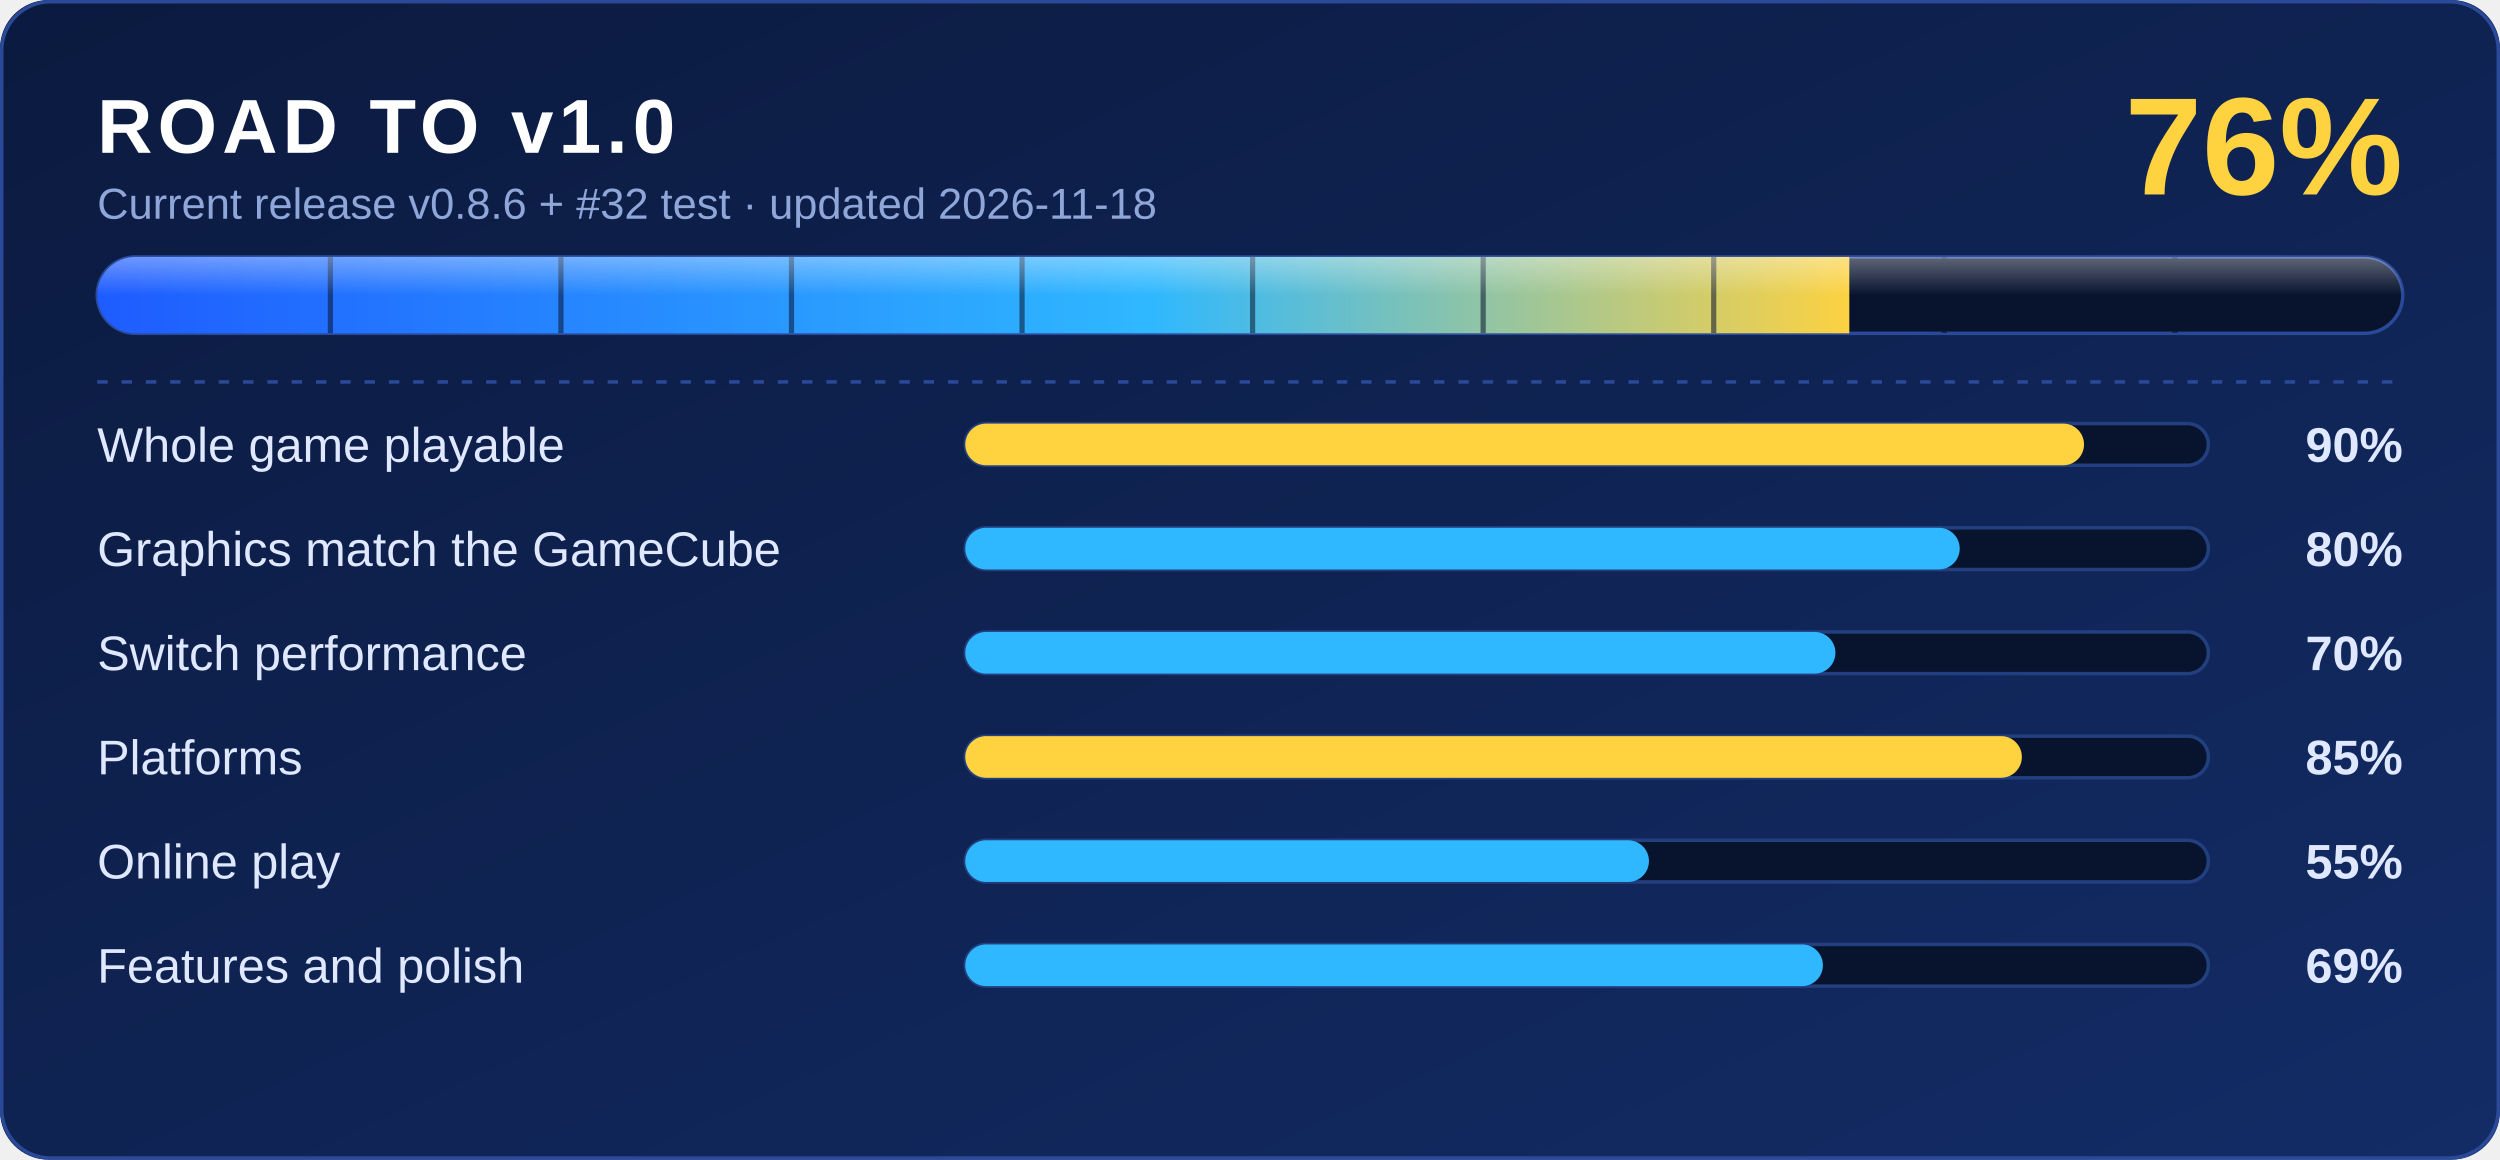
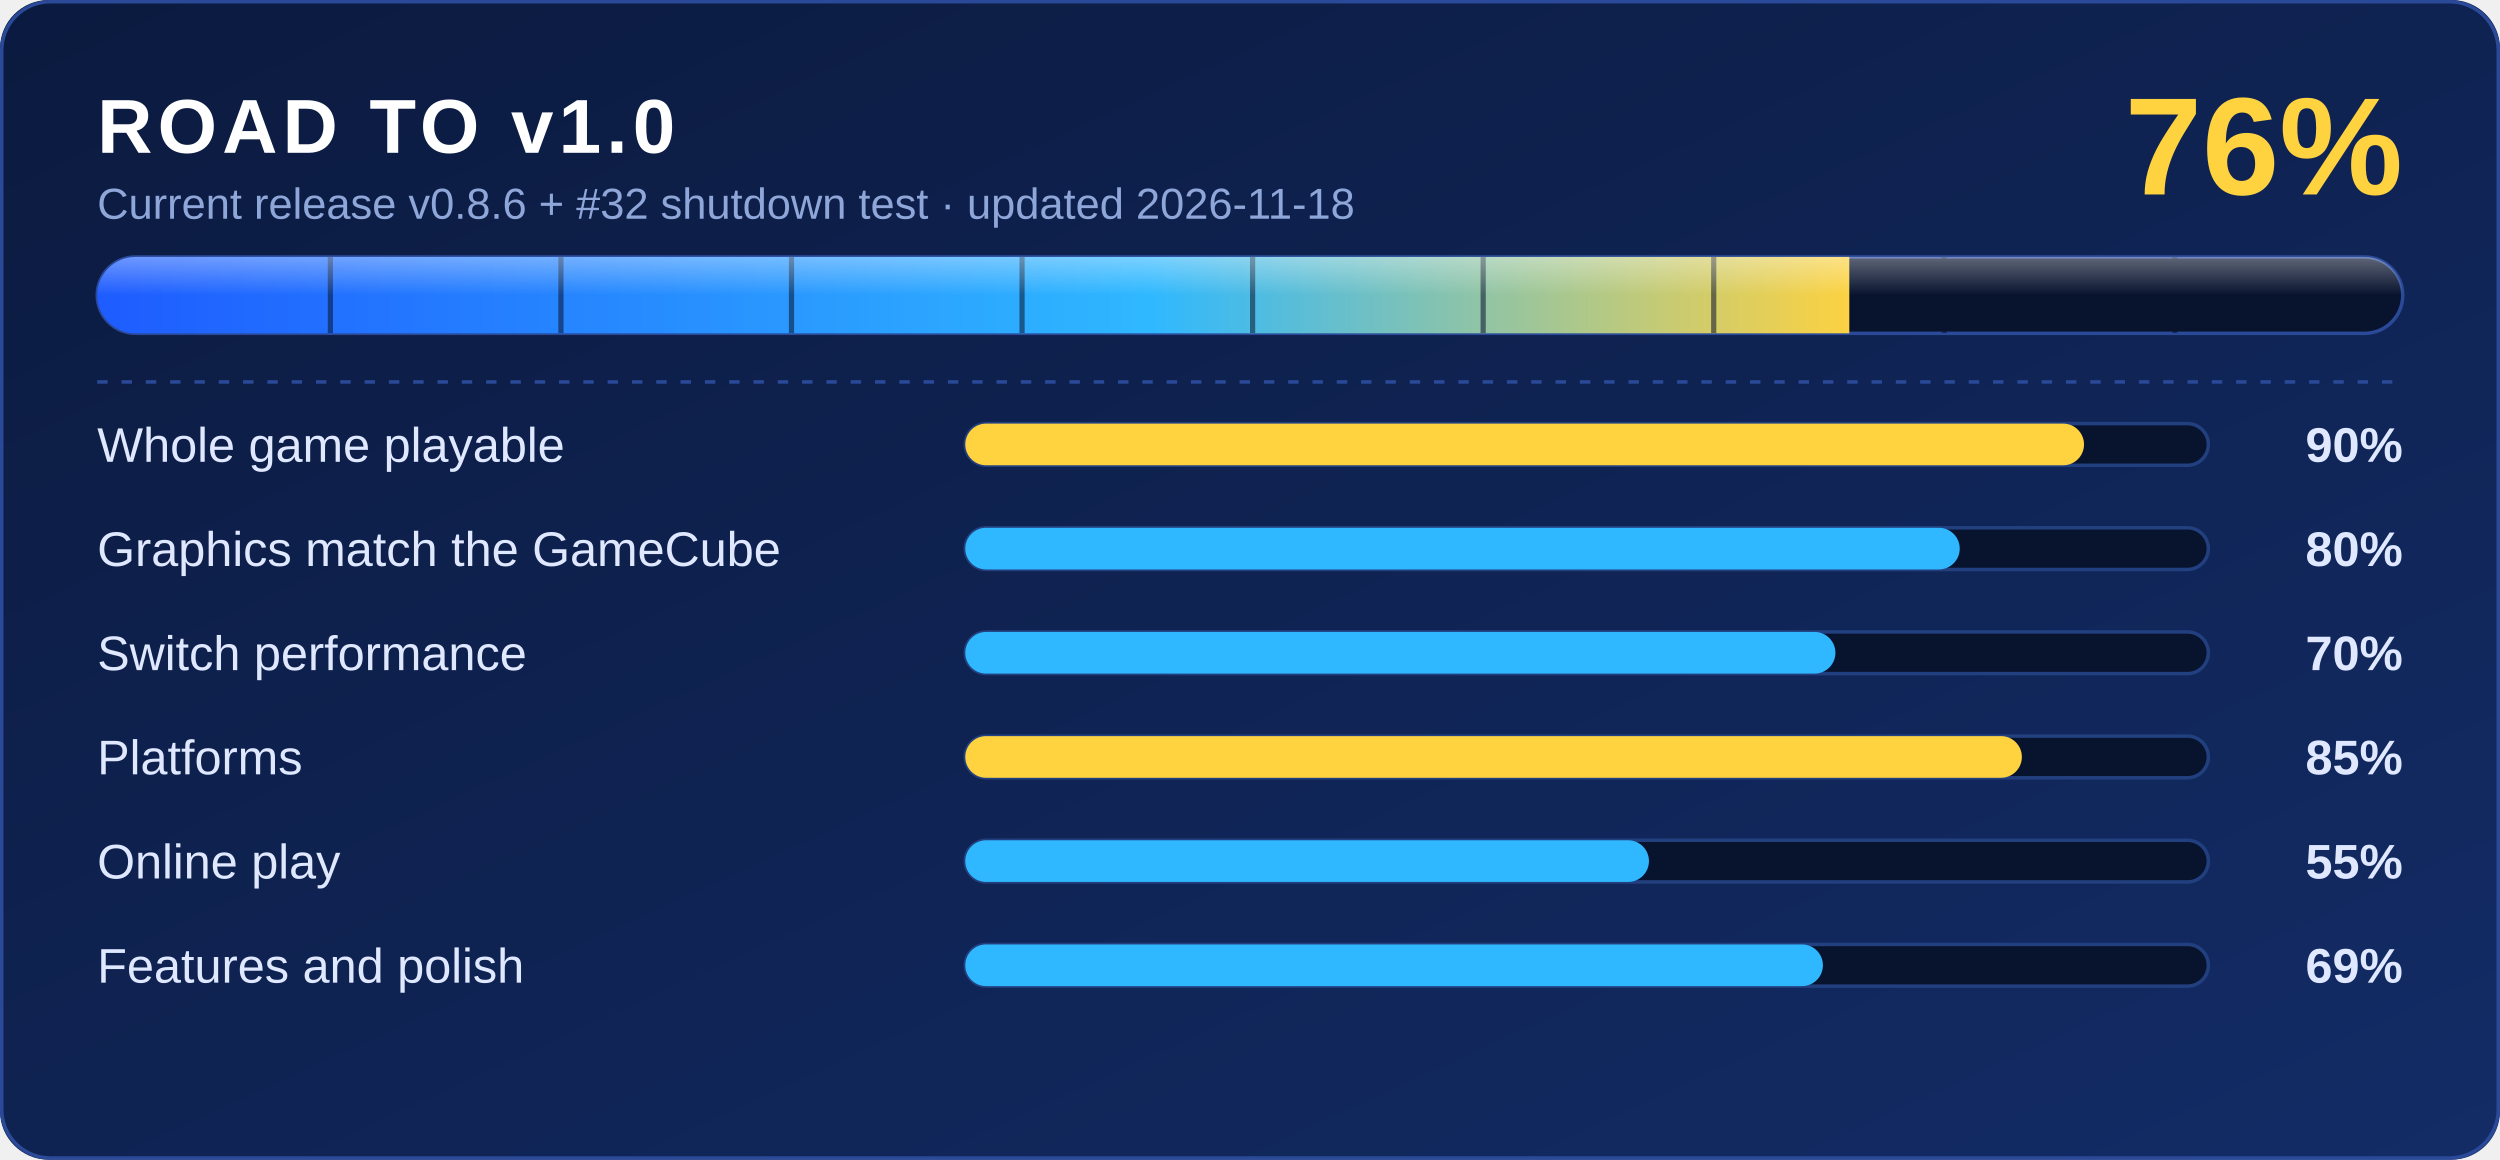
<svg xmlns="http://www.w3.org/2000/svg" width="720" height="334" viewBox="0 0 720 334" role="img" aria-label="Road to v1.0: 76% done">
  <defs>
    <linearGradient id="bg" x1="0" y1="0" x2="1" y2="1">
      <stop offset="0" stop-color="#0b1a3f" />
      <stop offset="1" stop-color="#132c66" />
    </linearGradient>
    <linearGradient id="fill" x1="0" y1="0" x2="1" y2="0">
      <stop offset="0" stop-color="#1e5bff" />
      <stop offset="0.6" stop-color="#2fb8ff" />
      <stop offset="1" stop-color="#ffd23f" />
    </linearGradient>
    <linearGradient id="shine" x1="0" y1="0" x2="0" y2="1">
      <stop offset="0" stop-color="#fff" stop-opacity="0.35" />
      <stop offset="0.5" stop-color="#fff" stop-opacity="0" />
    </linearGradient>
    <clipPath id="barclip">
      <rect x="28" y="74" width="664" height="22" rx="11" />
    </clipPath>
  </defs>
  <rect width="720" height="334" rx="14" fill="url(#bg)" />
  <rect x="0.5" y="0.5" width="719" height="333" rx="14" fill="none" stroke="#2a4a99" />
  <g font-family="'Segoe UI', -apple-system, 'Helvetica Neue', Arial, sans-serif">
    <text x="28" y="44" fill="#ffffff" font-size="22" font-weight="700" letter-spacing="1.5">ROAD TO v1.0</text>
-     <text x="28" y="63" fill="#8fa6d9" font-size="12.5">Current release v0.8.6 + #32 test · updated 2026-11-18</text>
+     <text x="28" y="63" fill="#8fa6d9" font-size="12.5">Current release v0.8.6 + #32 shutdown test · updated 2026-11-18</text>
    <text x="692" y="56" fill="#ffd23f" font-size="40" font-weight="800" text-anchor="end">76%</text>
    <rect x="28" y="74" width="664" height="22" rx="11" fill="#08132e" stroke="#2a4a99" />
    <g clip-path="url(#barclip)">
      <rect x="28" y="74" width="504.6" height="22" fill="url(#fill)" />
      <rect x="94.4" y="74" width="1.5" height="22" fill="#08132e" opacity="0.55" />
      <rect x="160.8" y="74" width="1.5" height="22" fill="#08132e" opacity="0.55" />
      <rect x="227.2" y="74" width="1.5" height="22" fill="#08132e" opacity="0.55" />
      <rect x="293.6" y="74" width="1.5" height="22" fill="#08132e" opacity="0.55" />
      <rect x="360.0" y="74" width="1.5" height="22" fill="#08132e" opacity="0.55" />
      <rect x="426.4" y="74" width="1.5" height="22" fill="#08132e" opacity="0.55" />
      <rect x="492.8" y="74" width="1.5" height="22" fill="#08132e" opacity="0.55" />
      <rect x="559.2" y="74" width="1.5" height="22" fill="#08132e" opacity="0.55" />
      <rect x="625.6" y="74" width="1.5" height="22" fill="#08132e" opacity="0.55" />
      <rect x="28" y="74" width="664" height="22" fill="url(#shine)" />
    </g>
    <line x1="28" y1="110" x2="692" y2="110" stroke="#2a4a99" stroke-dasharray="3 4" />
    <text x="28" y="133" fill="#dfe8ff" font-size="14">Whole game playable</text>
    <rect x="278" y="122" width="358" height="12" rx="6" fill="#08132e" stroke="#22407f" />
    <rect x="278" y="122" width="322.2" height="12" rx="6" fill="#ffd23f" />
    <text x="692" y="133" fill="#dfe8ff" font-size="14" font-weight="600" text-anchor="end">90%</text>
    <text x="28" y="163" fill="#dfe8ff" font-size="14">Graphics match the GameCube</text>
    <rect x="278" y="152" width="358" height="12" rx="6" fill="#08132e" stroke="#22407f" />
    <rect x="278" y="152" width="286.4" height="12" rx="6" fill="#2fb8ff" />
    <text x="692" y="163" fill="#dfe8ff" font-size="14" font-weight="600" text-anchor="end">80%</text>
    <text x="28" y="193" fill="#dfe8ff" font-size="14">Switch performance</text>
    <rect x="278" y="182" width="358" height="12" rx="6" fill="#08132e" stroke="#22407f" />
    <rect x="278" y="182" width="250.6" height="12" rx="6" fill="#2fb8ff" />
    <text x="692" y="193" fill="#dfe8ff" font-size="14" font-weight="600" text-anchor="end">70%</text>
    <text x="28" y="223" fill="#dfe8ff" font-size="14">Platforms</text>
    <rect x="278" y="212" width="358" height="12" rx="6" fill="#08132e" stroke="#22407f" />
    <rect x="278" y="212" width="304.3" height="12" rx="6" fill="#ffd23f" />
    <text x="692" y="223" fill="#dfe8ff" font-size="14" font-weight="600" text-anchor="end">85%</text>
    <text x="28" y="253" fill="#dfe8ff" font-size="14">Online play</text>
    <rect x="278" y="242" width="358" height="12" rx="6" fill="#08132e" stroke="#22407f" />
    <rect x="278" y="242" width="196.9" height="12" rx="6" fill="#2fb8ff" />
    <text x="692" y="253" fill="#dfe8ff" font-size="14" font-weight="600" text-anchor="end">55%</text>
    <text x="28" y="283" fill="#dfe8ff" font-size="14">Features and polish</text>
    <rect x="278" y="272" width="358" height="12" rx="6" fill="#08132e" stroke="#22407f" />
    <rect x="278" y="272" width="247.0" height="12" rx="6" fill="#2fb8ff" />
    <text x="692" y="283" fill="#dfe8ff" font-size="14" font-weight="600" text-anchor="end">69%</text>
  </g>
</svg>
